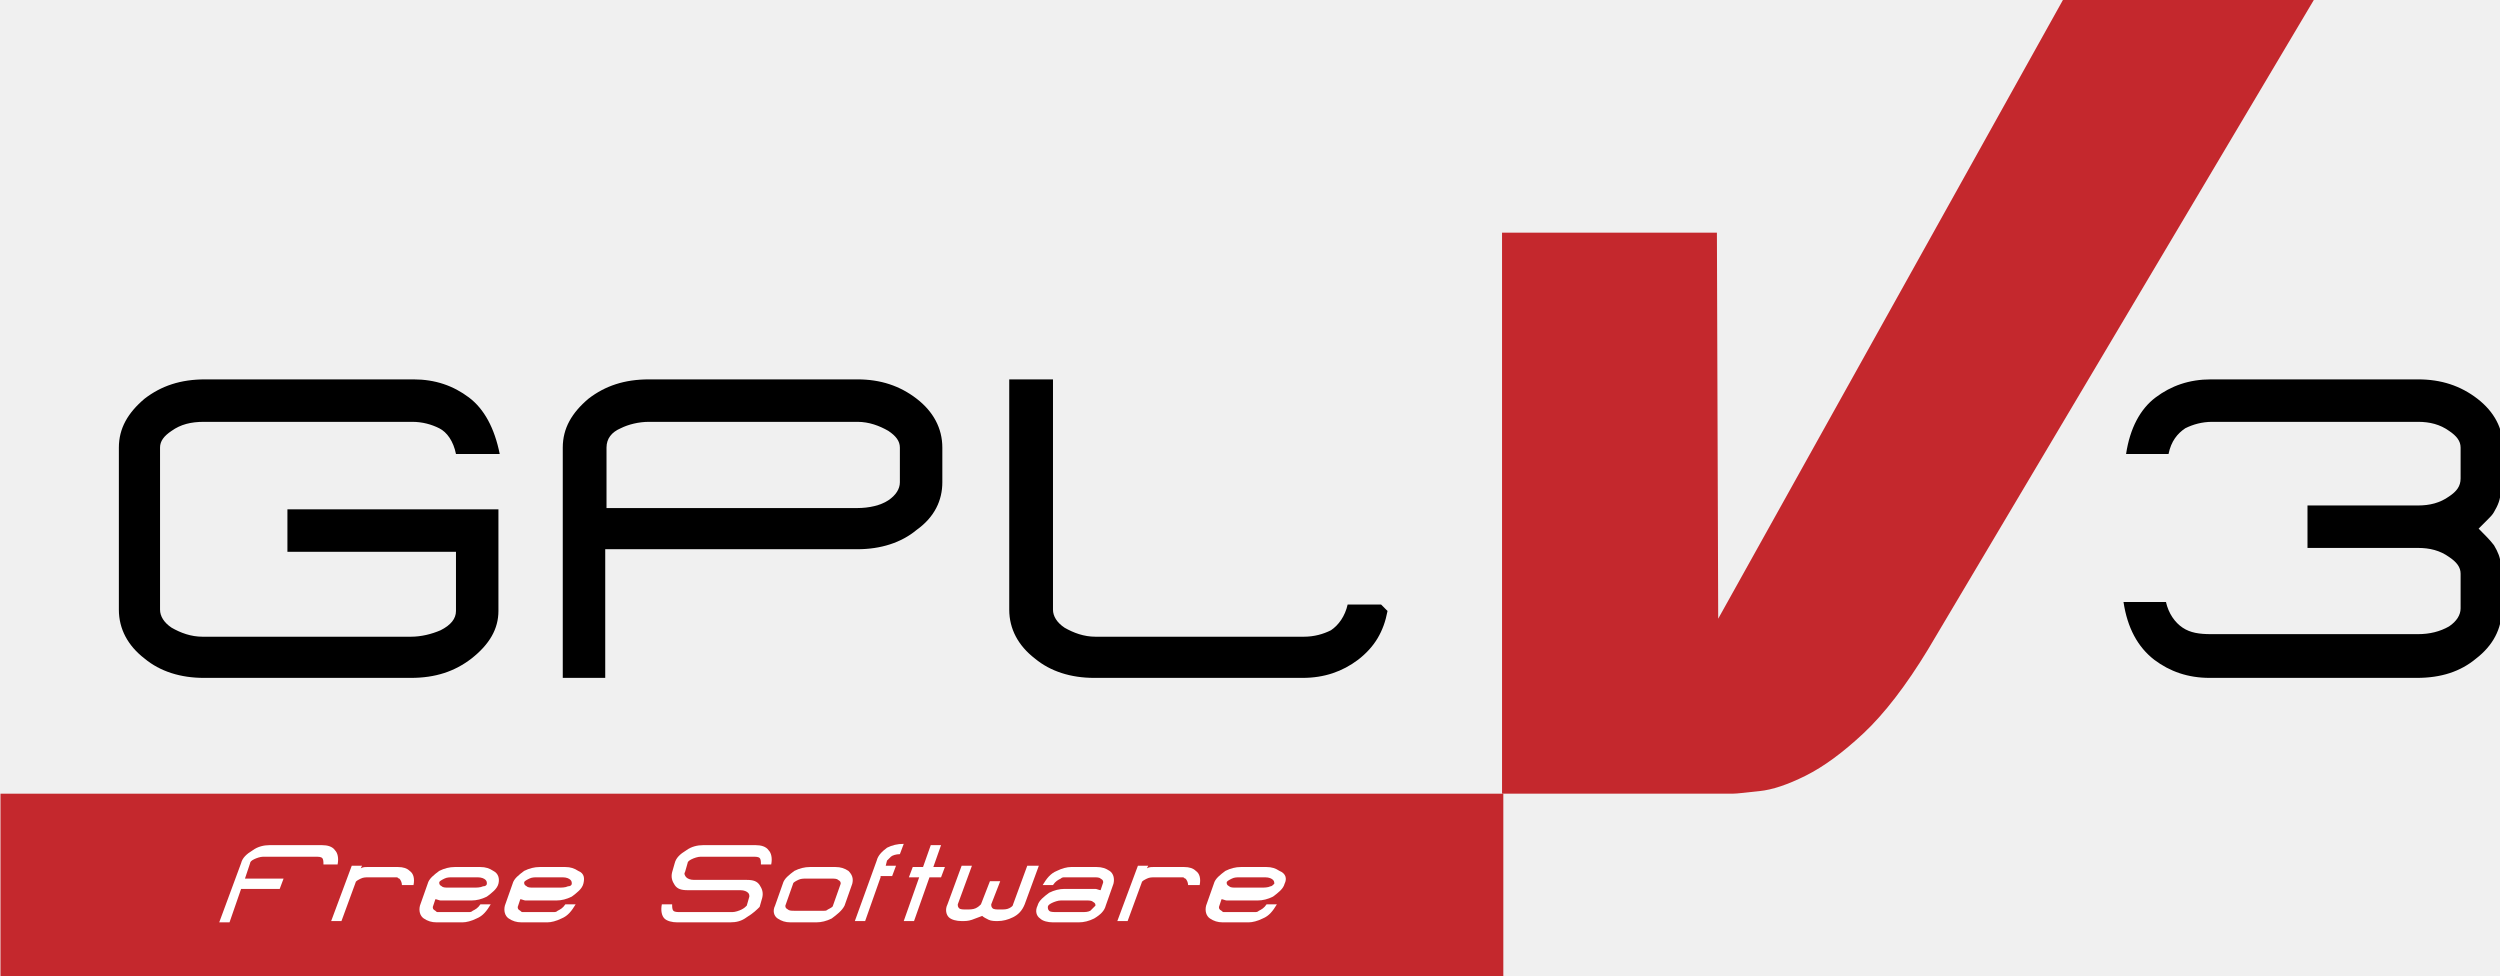
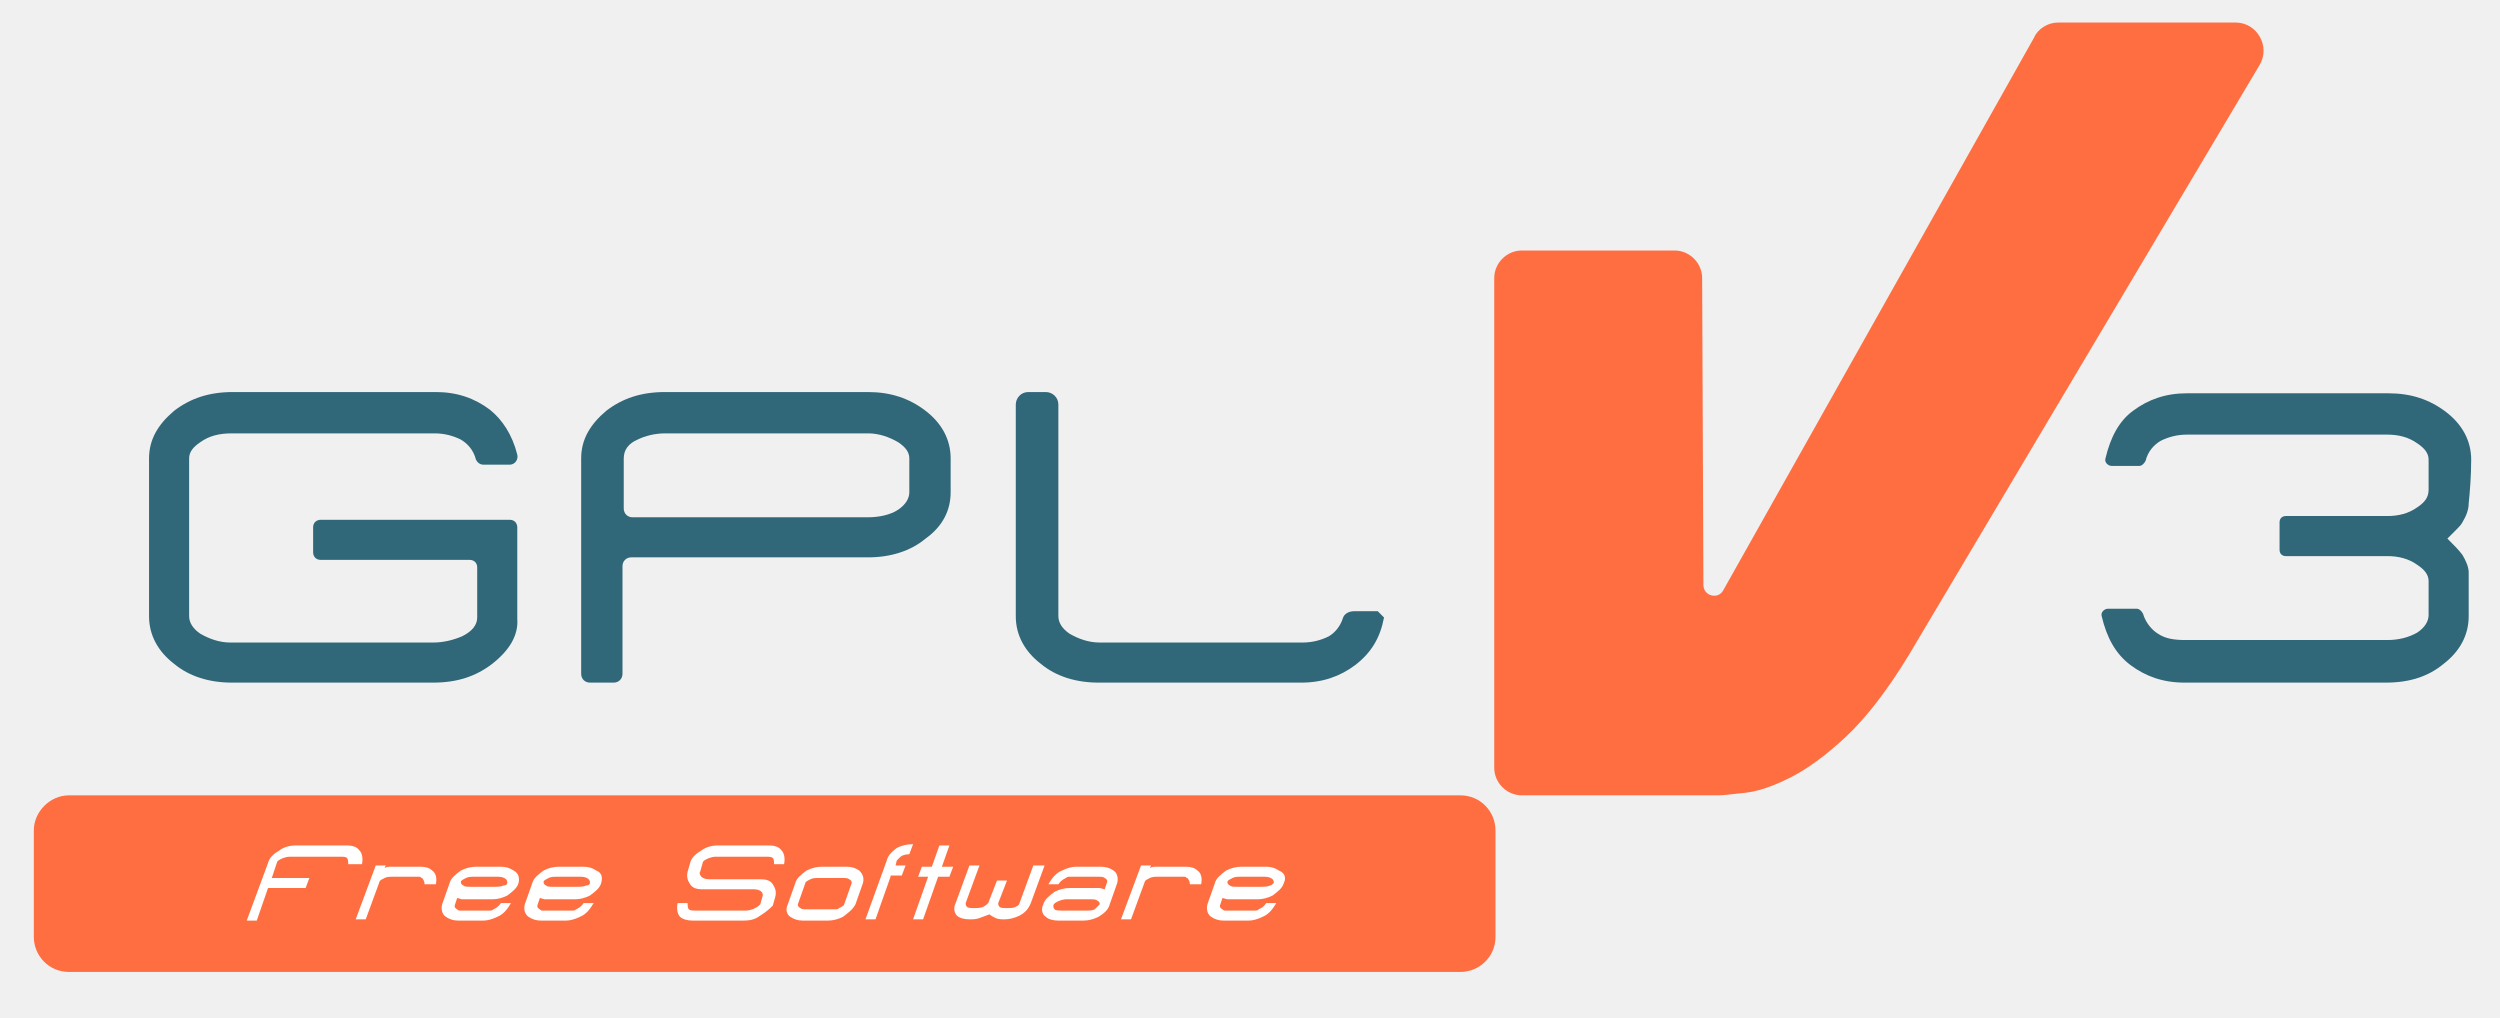
- <svg xmlns="http://www.w3.org/2000/svg" version="1.1" id="Capa_1" x="0px" y="0px" viewBox="0 0 194.3 75.8" style="enable-background:new 0 0 194.3 75.8;" xml:space="preserve">
+ <svg xmlns="http://www.w3.org/2000/svg" version="1.1" id="Capa_1" x="0px" y="0px" viewBox="0 0 199.6 81.2" style="enable-background:new 0 0 199.6 81.2;" xml:space="preserve">
  <style type="text/css">
- 	.st0{fill:#C4282D;}
+ 	.st0{fill:#FF6E40;}
	.st1{fill:#FFFFFF;}
+ 	.st2{fill:#316879;}
</style>
  <defs>
	
		</defs>
-   <g id="g87" transform="translate(3.438384,-105.2146)">
-     <g id="g89">
-       <path id="path91" class="st0" d="M156.9,105.2h19.5l-30,50.5c-1.7,2.8-3.4,5-5,6.5c-1.6,1.5-3.1,2.6-4.5,3.3    c-1.4,0.7-2.6,1.1-3.6,1.2c-1,0.1-1.7,0.2-2.1,0.2h-17.9v-43.6h16.7l0.1,30L156.9,105.2z" />
-     </g>
-     <g id="g93">
-       <rect id="rect95" x="-3.4" y="166.9" class="st0" width="116.8" height="14.2" />
-       <g id="g97">
-         <path id="path99" class="st1" d="M21.7,172.4c0-0.2,0-0.4-0.1-0.5h0c-0.1-0.1-0.3-0.1-0.5-0.1H17c-0.2,0-0.5,0.1-0.7,0.2     c-0.2,0.1-0.3,0.2-0.3,0.3l-0.4,1.2h3l-0.3,0.8h-3l-0.9,2.6h-0.8l1.7-4.6c0.1-0.4,0.4-0.7,0.9-1c0.4-0.3,0.9-0.4,1.3-0.4h4.1     c0.4,0,0.8,0.1,1,0.4c0.2,0.2,0.3,0.6,0.2,1.1H21.7L21.7,172.4z" />
-         <path id="path101" class="st1" d="M27.8,174c0-0.2-0.1-0.4-0.2-0.5c-0.1,0-0.1-0.1-0.2-0.1c-0.1,0-0.2,0-0.2,0h-2     c-0.2,0-0.4,0-0.6,0.1c-0.2,0.1-0.4,0.2-0.4,0.3l-1.1,3h-0.8l1.6-4.3h0.8l-0.1,0.2c0.2-0.1,0.3-0.1,0.5-0.1c0.1,0,0.3,0,0.4,0h2     c0.4,0,0.7,0.1,0.9,0.3c0.3,0.2,0.4,0.6,0.3,1.1L27.8,174L27.8,174z" />
-         <path id="path103" class="st1" d="M35.3,173.9c-0.1,0.4-0.5,0.7-0.9,1c-0.4,0.2-0.8,0.3-1.2,0.3h-2c-0.1,0-0.3,0-0.4,0     c-0.1,0-0.3-0.1-0.4-0.1l-0.2,0.6l0,0c0,0.1,0,0.2,0.2,0.3c0.1,0.1,0.1,0.1,0.2,0.1c0.1,0,0.2,0,0.2,0h2c0.1,0,0.2,0,0.2,0     c0.1,0,0.2,0,0.3-0.1c0.2-0.1,0.4-0.2,0.6-0.5h0.8c-0.3,0.5-0.6,0.9-1.1,1.1c-0.4,0.2-0.8,0.3-1.1,0.3h-2c-0.4,0-0.7-0.1-1-0.3     c-0.3-0.2-0.4-0.6-0.3-1l0.6-1.7c0.1-0.4,0.5-0.7,0.9-1c0.4-0.2,0.8-0.3,1.2-0.3h2c0.4,0,0.7,0.1,1,0.3     C35.3,173.1,35.4,173.5,35.3,173.9z M34.4,173.9c0-0.1,0-0.2-0.1-0.3c-0.1-0.1-0.3-0.2-0.6-0.2h-2c-0.2,0-0.4,0-0.6,0.1     c-0.2,0.1-0.4,0.2-0.4,0.3c0,0.1,0,0.2,0.2,0.3c0.1,0.1,0.3,0.1,0.5,0.1h2c0.2,0,0.5,0,0.7-0.1C34.3,174.1,34.4,174,34.4,173.9z" />
-         <path id="path105" class="st1" d="M41.9,173.9c-0.1,0.4-0.5,0.7-0.9,1c-0.4,0.2-0.8,0.3-1.2,0.3h-2c-0.1,0-0.3,0-0.4,0     c-0.1,0-0.3-0.1-0.4-0.1l-0.2,0.6l0,0c0,0.1,0,0.2,0.2,0.3c0.1,0.1,0.1,0.1,0.2,0.1c0.1,0,0.2,0,0.2,0h2c0.1,0,0.2,0,0.2,0     c0.1,0,0.2,0,0.3-0.1c0.2-0.1,0.4-0.2,0.6-0.5h0.8c-0.3,0.5-0.6,0.9-1.1,1.1c-0.4,0.2-0.8,0.3-1.1,0.3h-2c-0.4,0-0.7-0.1-1-0.3     c-0.3-0.2-0.4-0.6-0.3-1l0.6-1.7c0.1-0.4,0.5-0.7,0.9-1c0.4-0.2,0.8-0.3,1.2-0.3h2c0.4,0,0.7,0.1,1,0.3     C42,173.1,42,173.5,41.9,173.9z M41,173.9c0-0.1,0-0.2-0.1-0.3c-0.1-0.1-0.3-0.2-0.6-0.2h-2c-0.2,0-0.4,0-0.6,0.1     c-0.2,0.1-0.4,0.2-0.4,0.3c0,0.1,0,0.2,0.2,0.3c0.1,0.1,0.3,0.1,0.5,0.1h2c0.2,0,0.5,0,0.7-0.1C40.9,174.1,41,174,41,173.9z" />
-         <path id="path107" class="st1" d="M54.6,176.5c-0.4,0.3-0.8,0.4-1.3,0.4h-4.1c-0.4,0-0.8-0.1-1-0.3c-0.2-0.2-0.3-0.6-0.2-1.1h0.8     c0,0.2,0,0.4,0.1,0.5h0c0.1,0.1,0.3,0.1,0.5,0.1h4.1c0.2,0,0.5-0.1,0.7-0.2c0.2-0.1,0.3-0.2,0.4-0.3l0.2-0.7c0-0.1,0-0.2-0.1-0.3     c-0.1-0.1-0.3-0.2-0.6-0.2h-4.1c-0.5,0-0.8-0.1-1-0.4c-0.2-0.3-0.3-0.6-0.2-1l0.2-0.7c0.1-0.4,0.4-0.7,0.9-1     c0.4-0.3,0.9-0.4,1.3-0.4h4.1c0.4,0,0.8,0.1,1,0.4c0.2,0.2,0.3,0.6,0.2,1.1h-0.8c0-0.2,0-0.4-0.1-0.5h0c-0.1-0.1-0.3-0.1-0.5-0.1     h-4.1c-0.2,0-0.5,0.1-0.7,0.2c-0.2,0.1-0.3,0.2-0.3,0.3l-0.2,0.7c-0.1,0.1,0,0.3,0.1,0.4c0.1,0.1,0.3,0.2,0.6,0.2h4.1     c0.5,0,0.8,0.1,1,0.4c0.2,0.3,0.3,0.6,0.2,1l-0.2,0.7C55.4,175.9,55.1,176.2,54.6,176.5z" />
-         <path id="path109" class="st1" d="M61.2,176.6c-0.4,0.2-0.8,0.3-1.2,0.3h-2c-0.4,0-0.7-0.1-1-0.3c-0.3-0.2-0.4-0.6-0.2-1l0.6-1.7     c0.1-0.4,0.5-0.7,0.9-1c0.4-0.2,0.8-0.3,1.2-0.3h2c0.4,0,0.7,0.1,1,0.3c0.3,0.3,0.4,0.6,0.3,1l-0.6,1.7     C62,176,61.6,176.3,61.2,176.6z M61.9,173.9c0-0.1,0-0.2-0.2-0.3c-0.1-0.1-0.3-0.1-0.5-0.1h-2c-0.2,0-0.4,0-0.6,0.1     c-0.2,0.1-0.4,0.2-0.4,0.3l-0.6,1.7c0,0.1,0,0.2,0.2,0.3c0.1,0.1,0.3,0.1,0.5,0.1h2c0.1,0,0.2,0,0.3,0c0.1,0,0.2,0,0.3-0.1     c0.2-0.1,0.4-0.2,0.4-0.3L61.9,173.9z" />
-         <path id="path111" class="st1" d="M65,173.4l-1.2,3.4h-0.8l1.7-4.7c0.1-0.4,0.4-0.7,0.8-1c0.4-0.2,0.8-0.3,1.3-0.3l-0.3,0.8     c-0.3,0-0.6,0.1-0.7,0.2c-0.1,0.1-0.2,0.2-0.3,0.3l-0.1,0.4h0.8l-0.3,0.8H65z" />
-         <path id="path113" class="st1" d="M68.8,173.4l-1.2,3.4h-0.8l1.2-3.4h-0.8l0.3-0.8h0.8l0.6-1.7h0.8l-0.6,1.7H70l-0.3,0.8H68.8z" />
-         <path id="path115" class="st1" d="M75.3,176.5c-0.4,0.2-0.8,0.3-1.2,0.3c-0.2,0-0.5,0-0.7-0.1c-0.2-0.1-0.4-0.2-0.5-0.3     c-0.3,0.1-0.5,0.2-0.8,0.3c-0.3,0.1-0.5,0.1-0.8,0.1c-0.4,0-0.8-0.1-1-0.3c-0.2-0.2-0.3-0.6-0.1-1l1.1-3h0.8l-1.1,3     c0,0.1,0,0.2,0.1,0.3c0.1,0.1,0.3,0.1,0.6,0.1c0.2,0,0.5,0,0.7-0.1c0.2-0.1,0.3-0.2,0.4-0.3l0.7-1.8h0.8l-0.7,1.8     c0,0.1,0,0.2,0.1,0.3c0.1,0.1,0.3,0.1,0.6,0.1c0.3,0,0.5,0,0.7-0.1c0.2-0.1,0.3-0.2,0.3-0.3l1.1-3h0.9l-1.1,3     C76,176,75.7,176.3,75.3,176.5z" />
-         <path id="path117" class="st1" d="M81.6,176.6c-0.4,0.2-0.8,0.3-1.2,0.3h-2c-0.4,0-0.8-0.1-1-0.3c-0.3-0.2-0.4-0.6-0.2-1     c0.1-0.4,0.5-0.7,0.9-1c0.4-0.2,0.8-0.3,1.2-0.3h2c0.1,0,0.2,0,0.4,0c0.1,0,0.3,0.1,0.4,0.1l0.2-0.6c0-0.1,0-0.2-0.2-0.3     c-0.1-0.1-0.3-0.1-0.5-0.1h-2c-0.1,0-0.2,0-0.3,0c-0.1,0-0.2,0-0.3,0.1c-0.2,0.1-0.4,0.2-0.6,0.5h-0.8c0.3-0.5,0.6-0.9,1.1-1.1     c0.4-0.2,0.8-0.3,1.1-0.3h2c0.4,0,0.7,0.1,1,0.3c0.3,0.2,0.4,0.6,0.3,1l-0.6,1.7C82.4,176,82.1,176.3,81.6,176.6z M81.7,175.6     c0-0.1,0-0.2-0.2-0.3c-0.1-0.1-0.3-0.1-0.5-0.1h-2c-0.2,0-0.5,0.1-0.7,0.2c-0.2,0.1-0.3,0.2-0.3,0.3c0,0.1,0,0.2,0.1,0.3     c0.1,0.1,0.3,0.1,0.6,0.1h2c0.2,0,0.4,0,0.6-0.1C81.5,175.8,81.6,175.7,81.7,175.6z" />
-         <path id="path119" class="st1" d="M88.9,174c0-0.2-0.1-0.4-0.2-0.5c-0.1,0-0.1-0.1-0.2-0.1c-0.1,0-0.2,0-0.2,0h-2     c-0.2,0-0.4,0-0.6,0.1c-0.2,0.1-0.4,0.2-0.4,0.3l-1.1,3h-0.8l1.6-4.3h0.8l-0.1,0.2c0.2-0.1,0.3-0.1,0.5-0.1c0.1,0,0.3,0,0.4,0h2     c0.4,0,0.7,0.1,0.9,0.3c0.3,0.2,0.4,0.6,0.3,1.1L88.9,174L88.9,174z" />
-         <path id="path121" class="st1" d="M96.4,173.9c-0.1,0.4-0.5,0.7-0.9,1c-0.4,0.2-0.8,0.3-1.2,0.3h-2c-0.1,0-0.3,0-0.4,0     c-0.1,0-0.3-0.1-0.4-0.1l-0.2,0.6l0,0c0,0.1,0,0.2,0.2,0.3c0.1,0.1,0.1,0.1,0.2,0.1c0.1,0,0.2,0,0.2,0h2c0.1,0,0.2,0,0.2,0     c0.1,0,0.2,0,0.3-0.1c0.2-0.1,0.4-0.2,0.6-0.5h0.8c-0.3,0.5-0.6,0.9-1.1,1.1c-0.4,0.2-0.8,0.3-1.1,0.3h-2c-0.4,0-0.7-0.1-1-0.3     c-0.3-0.2-0.4-0.6-0.3-1l0.6-1.7c0.1-0.4,0.5-0.7,0.9-1c0.4-0.2,0.8-0.3,1.2-0.3h2c0.4,0,0.7,0.1,1,0.3     C96.5,173.1,96.6,173.5,96.4,173.9z M95.6,173.9c0-0.1,0-0.2-0.1-0.3c-0.1-0.1-0.3-0.2-0.6-0.2h-2c-0.2,0-0.4,0-0.6,0.1     c-0.2,0.1-0.4,0.2-0.4,0.3c0,0.1,0,0.2,0.2,0.3c0.1,0.1,0.3,0.1,0.5,0.1h2c0.2,0,0.5,0,0.7-0.1C95.4,174.1,95.5,174,95.6,173.9z" />
-       </g>
-     </g>
-     <g id="g123">
-       <path id="path125" d="M33.2,156.4c-1.3,1-2.8,1.5-4.7,1.5H12.4c-1.8,0-3.4-0.5-4.6-1.5c-1.3-1-2-2.3-2-3.8V140    c0-1.5,0.7-2.7,2-3.8c1.3-1,2.8-1.5,4.7-1.5h16.2c1.7,0,3.1,0.5,4.3,1.4c1.2,0.9,2,2.4,2.4,4.4H32c-0.2-1-0.7-1.7-1.3-2    c-0.6-0.3-1.3-0.5-2.1-0.5H12.4c-1,0-1.8,0.2-2.5,0.7c-0.6,0.4-0.9,0.8-0.9,1.3v12.6c0,0.5,0.3,1,0.9,1.4l0,0    c0.7,0.4,1.5,0.7,2.4,0.7h16.2c0.8,0,1.6-0.2,2.3-0.5c0.8-0.4,1.2-0.9,1.2-1.5v-4.6H18.9v-3.3h16.4v7.9    C35.3,154.1,34.6,155.3,33.2,156.4z" />
-       <path id="path127" d="M67.8,146.4c-1.2,1-2.8,1.5-4.6,1.5H43.6v10h-3.3V140c0-1.5,0.7-2.7,2-3.8c1.3-1,2.8-1.5,4.7-1.5h16.2    c1.8,0,3.3,0.5,4.6,1.5c1.3,1,2,2.3,2,3.8v2.7C69.8,144.1,69.2,145.4,67.8,146.4z M66.5,140c0-0.5-0.3-0.9-0.9-1.3    c-0.7-0.4-1.5-0.7-2.4-0.7H47c-0.8,0-1.6,0.2-2.2,0.5c-0.7,0.3-1.1,0.8-1.1,1.5v4.7h19.5c0.9,0,1.8-0.2,2.4-0.6    c0.6-0.4,0.9-0.9,0.9-1.4V140z" />
-       <path id="path129" d="M104.4,152.7c-0.3,1.6-1,2.8-2.3,3.8c-1.2,0.9-2.6,1.4-4.3,1.4H81.6c-1.8,0-3.4-0.5-4.6-1.5    c-1.3-1-2-2.3-2-3.8v-17.9h3.4v17.9c0,0.5,0.3,1,0.9,1.4l0,0c0.7,0.4,1.5,0.7,2.4,0.7h16.2c0.8,0,1.5-0.2,2.1-0.5h0    c0.6-0.4,1.1-1.1,1.3-2h2.6L104.4,152.7z" />
-     </g>
-     <g id="g131">
-       <path id="path133" d="M191,152.6c0,1.5-0.7,2.8-2,3.8c-1.2,1-2.7,1.5-4.6,1.5h-16.1c-1.7,0-3.1-0.5-4.3-1.4    c-1.3-1-2.1-2.5-2.4-4.5h3.3c0.2,0.9,0.7,1.6,1.3,2h0c0.6,0.4,1.3,0.5,2.2,0.5h16.1c0.9,0,1.7-0.2,2.4-0.6    c0.6-0.4,0.9-0.9,0.9-1.4v-2.7c0-0.5-0.3-0.9-0.9-1.3c-0.7-0.5-1.5-0.7-2.4-0.7h-8.6v-3.3h8.6c0.9,0,1.7-0.2,2.4-0.7    c0.6-0.4,0.9-0.8,0.9-1.4V140c0-0.5-0.3-0.9-0.9-1.3c-0.7-0.5-1.5-0.7-2.4-0.7h-16c-0.8,0-1.5,0.2-2.1,0.5h0c-0.6,0.4-1.1,1-1.3,2    h-3.3c0.3-2,1.1-3.5,2.3-4.4c1.2-0.9,2.6-1.4,4.3-1.4h16.1c1.8,0,3.3,0.5,4.6,1.5c1.3,1,2,2.3,2,3.8c0,1.3-0.1,2.5-0.2,3.5    c0,0.5-0.2,1-0.5,1.5c-0.1,0.2-0.3,0.4-0.5,0.6c-0.2,0.2-0.4,0.4-0.7,0.7c0.5,0.5,0.9,0.9,1.2,1.3c0.3,0.5,0.5,1,0.5,1.4    C191,150.1,191,151.3,191,152.6z" />
-     </g>
+   <g>
+     <path class="st0" d="M164.3,1.8h14.2c1.7,0,2.8,1.9,1.9,3.4l-28,47.1c-1.7,2.8-3.4,5-5,6.5s-3.1,2.6-4.5,3.3s-2.6,1.1-3.6,1.2   c-1,0.1-1.7,0.2-2.1,0.2h-15.7c-1.2,0-2.2-1-2.2-2.2V22.2c0-1.2,1-2.2,2.2-2.2h12.2c1.2,0,2.2,1,2.2,2.2l0.1,24.5   c0,0.9,1.2,1.2,1.6,0.4L162.4,3C162.7,2.3,163.5,1.8,164.3,1.8z" />
+     <path class="st0" d="M5.5,63.5h111.1c1.6,0,2.8,1.3,2.8,2.8v8.5c0,1.6-1.3,2.8-2.8,2.8H5.5c-1.6,0-2.8-1.3-2.8-2.8v-8.5   C2.7,64.8,4,63.5,5.5,63.5z" />
+     <path class="st1" d="M27.8,69c0-0.2,0-0.4-0.1-0.5s-0.3-0.1-0.5-0.1h-4.1c-0.2,0-0.5,0.1-0.7,0.2c-0.2,0.1-0.3,0.2-0.3,0.3   l-0.4,1.2h3l-0.3,0.8h-3l-0.9,2.6h-0.8l1.7-4.6c0.1-0.4,0.4-0.7,0.9-1c0.4-0.3,0.9-0.4,1.3-0.4h4.1c0.4,0,0.8,0.1,1,0.4   c0.2,0.2,0.3,0.6,0.2,1.1H27.8z" />
+     <path class="st1" d="M33.9,70.6c0-0.2-0.1-0.4-0.2-0.5c-0.1,0-0.1-0.1-0.2-0.1s-0.2,0-0.2,0h-2c-0.2,0-0.4,0-0.6,0.1   s-0.4,0.2-0.4,0.3l-1.1,3h-0.8l1.6-4.3h0.8l-0.1,0.2c0.2-0.1,0.3-0.1,0.5-0.1c0.1,0,0.3,0,0.4,0h2c0.4,0,0.7,0.1,0.9,0.3   c0.3,0.2,0.4,0.6,0.3,1.1H33.9z" />
+     <path class="st1" d="M41.4,70.5c-0.1,0.4-0.5,0.7-0.9,1c-0.4,0.2-0.8,0.3-1.2,0.3h-2c-0.1,0-0.3,0-0.4,0c-0.1,0-0.3-0.1-0.4-0.1   l-0.2,0.6c0,0.1,0,0.2,0.2,0.3c0.1,0.1,0.1,0.1,0.2,0.1c0.1,0,0.2,0,0.2,0h2c0.1,0,0.2,0,0.2,0c0.1,0,0.2,0,0.3-0.1   c0.2-0.1,0.4-0.2,0.6-0.5h0.8c-0.3,0.5-0.6,0.9-1.1,1.1c-0.4,0.2-0.8,0.3-1.1,0.3h-2c-0.4,0-0.7-0.1-1-0.3s-0.4-0.6-0.3-1l0.6-1.7   c0.1-0.4,0.5-0.7,0.9-1c0.4-0.2,0.8-0.3,1.2-0.3h2c0.4,0,0.7,0.1,1,0.3C41.4,69.7,41.5,70.1,41.4,70.5z M40.5,70.5   c0-0.1,0-0.2-0.1-0.3S40.1,70,39.8,70h-2c-0.2,0-0.4,0-0.6,0.1s-0.4,0.2-0.4,0.3s0,0.2,0.2,0.3c0.1,0.1,0.3,0.1,0.5,0.1h2   c0.2,0,0.5,0,0.7-0.1C40.4,70.7,40.5,70.6,40.5,70.5z" />
+     <path class="st1" d="M48,70.5c-0.1,0.4-0.5,0.7-0.9,1c-0.4,0.2-0.8,0.3-1.2,0.3h-2c-0.1,0-0.3,0-0.4,0c-0.1,0-0.3-0.1-0.4-0.1   l-0.2,0.6c0,0.1,0,0.2,0.2,0.3c0.1,0.1,0.1,0.1,0.2,0.1c0.1,0,0.2,0,0.2,0h2c0.1,0,0.2,0,0.2,0c0.1,0,0.2,0,0.3-0.1   c0.2-0.1,0.4-0.2,0.6-0.5h0.8c-0.3,0.5-0.6,0.9-1.1,1.1c-0.4,0.2-0.8,0.3-1.1,0.3h-2c-0.4,0-0.7-0.1-1-0.3s-0.4-0.6-0.3-1l0.6-1.7   c0.1-0.4,0.5-0.7,0.9-1c0.4-0.2,0.8-0.3,1.2-0.3h2c0.4,0,0.7,0.1,1,0.3C48.1,69.7,48.1,70.1,48,70.5z M47.1,70.5   c0-0.1,0-0.2-0.1-0.3S46.7,70,46.4,70h-2c-0.2,0-0.4,0-0.6,0.1c-0.2,0.1-0.4,0.2-0.4,0.3s0,0.2,0.2,0.3c0.1,0.1,0.3,0.1,0.5,0.1h2   c0.2,0,0.5,0,0.7-0.1C47,70.7,47.1,70.6,47.1,70.5z" />
+     <path class="st1" d="M60.7,73.1c-0.4,0.3-0.8,0.4-1.3,0.4h-4.1c-0.4,0-0.8-0.1-1-0.3s-0.3-0.6-0.2-1.1h0.8c0,0.2,0,0.4,0.1,0.5   s0.3,0.1,0.5,0.1h4.1c0.2,0,0.5-0.1,0.7-0.2c0.2-0.1,0.3-0.2,0.4-0.3l0.2-0.7c0-0.1,0-0.2-0.1-0.3S60.5,71,60.2,71h-4.1   c-0.5,0-0.8-0.1-1-0.4c-0.2-0.3-0.3-0.6-0.2-1l0.2-0.7c0.1-0.4,0.4-0.7,0.9-1c0.4-0.3,0.9-0.4,1.3-0.4h4.1c0.4,0,0.8,0.1,1,0.4   c0.2,0.2,0.3,0.6,0.2,1.1h-0.8c0-0.2,0-0.4-0.1-0.5s-0.3-0.1-0.5-0.1h-4.1c-0.2,0-0.5,0.1-0.7,0.2c-0.2,0.1-0.3,0.2-0.3,0.3   l-0.2,0.7c-0.1,0.1,0,0.3,0.1,0.4c0.1,0.1,0.3,0.2,0.6,0.2h4.1c0.5,0,0.8,0.1,1,0.4c0.2,0.3,0.3,0.6,0.2,1l-0.2,0.7   C61.5,72.5,61.2,72.8,60.7,73.1z" />
+     <path class="st1" d="M67.3,73.2c-0.4,0.2-0.8,0.3-1.2,0.3h-2c-0.4,0-0.7-0.1-1-0.3s-0.4-0.6-0.2-1l0.6-1.7c0.1-0.4,0.5-0.7,0.9-1   c0.4-0.2,0.8-0.3,1.2-0.3h2c0.4,0,0.7,0.1,1,0.3c0.3,0.3,0.4,0.6,0.3,1l-0.6,1.7C68.1,72.6,67.7,72.9,67.3,73.2z M68,70.5   c0-0.1,0-0.2-0.2-0.3c-0.1-0.1-0.3-0.1-0.5-0.1h-2c-0.2,0-0.4,0-0.6,0.1s-0.4,0.2-0.4,0.3l-0.6,1.7c0,0.1,0,0.2,0.2,0.3   c0.1,0.1,0.3,0.1,0.5,0.1h2c0.1,0,0.2,0,0.3,0c0.1,0,0.2,0,0.3-0.1c0.2-0.1,0.4-0.2,0.4-0.3L68,70.5z" />
+     <path class="st1" d="M71.1,70l-1.2,3.4h-0.8l1.7-4.7c0.1-0.4,0.4-0.7,0.8-1c0.4-0.2,0.8-0.3,1.3-0.3l-0.3,0.8   c-0.3,0-0.6,0.1-0.7,0.2c-0.1,0.1-0.2,0.2-0.3,0.3l-0.1,0.4h0.8L72,69.9h-0.9V70z" />
+     <polygon class="st1" points="74.9,70 73.7,73.4 72.9,73.4 74.1,70 73.3,70 73.6,69.2 74.4,69.2 75,67.5 75.8,67.5 75.2,69.2   76.1,69.2 75.8,70  " />
+     <path class="st1" d="M81.4,73.1c-0.4,0.2-0.8,0.3-1.2,0.3c-0.2,0-0.5,0-0.7-0.1S79.1,73.1,79,73c-0.3,0.1-0.5,0.2-0.8,0.3   s-0.5,0.1-0.8,0.1c-0.4,0-0.8-0.1-1-0.3s-0.3-0.6-0.1-1l1.1-3h0.8l-1.1,3c0,0.1,0,0.2,0.1,0.3s0.3,0.1,0.6,0.1c0.2,0,0.5,0,0.7-0.1   s0.3-0.2,0.4-0.3l0.7-1.8h0.8l-0.7,1.8c0,0.1,0,0.2,0.1,0.3s0.3,0.1,0.6,0.1c0.3,0,0.5,0,0.7-0.1s0.3-0.2,0.3-0.3l1.1-3h0.9l-1.1,3   C82.1,72.6,81.8,72.9,81.4,73.1z" />
+     <path class="st1" d="M87.7,73.2c-0.4,0.2-0.8,0.3-1.2,0.3h-2c-0.4,0-0.8-0.1-1-0.3c-0.3-0.2-0.4-0.6-0.2-1c0.1-0.4,0.5-0.7,0.9-1   c0.4-0.2,0.8-0.3,1.2-0.3h2c0.1,0,0.2,0,0.4,0c0.1,0,0.3,0.1,0.4,0.1l0.2-0.6c0-0.1,0-0.2-0.2-0.3C88.1,70,87.9,70,87.7,70h-2   c-0.1,0-0.2,0-0.3,0c-0.1,0-0.2,0-0.3,0.1c-0.2,0.1-0.4,0.2-0.6,0.5h-0.8c0.3-0.5,0.6-0.9,1.1-1.1c0.4-0.2,0.8-0.3,1.1-0.3h2   c0.4,0,0.7,0.1,1,0.3s0.4,0.6,0.3,1l-0.6,1.7C88.5,72.6,88.2,72.9,87.7,73.2z M87.8,72.2c0-0.1,0-0.2-0.2-0.3   c-0.1-0.1-0.3-0.1-0.5-0.1h-2c-0.2,0-0.5,0.1-0.7,0.2c-0.2,0.1-0.3,0.2-0.3,0.3s0,0.2,0.1,0.3s0.3,0.1,0.6,0.1h2   c0.2,0,0.4,0,0.6-0.1C87.6,72.4,87.7,72.3,87.8,72.2z" />
+     <path class="st1" d="M95,70.6c0-0.2-0.1-0.4-0.2-0.5c-0.1,0-0.1-0.1-0.2-0.1s-0.2,0-0.2,0h-2c-0.2,0-0.4,0-0.6,0.1   s-0.4,0.2-0.4,0.3l-1.1,3h-0.8l1.6-4.3h0.8l-0.1,0.2c0.2-0.1,0.3-0.1,0.5-0.1c0.1,0,0.3,0,0.4,0h2c0.4,0,0.7,0.1,0.9,0.3   c0.3,0.2,0.4,0.6,0.3,1.1H95z" />
+     <path class="st1" d="M102.5,70.5c-0.1,0.4-0.5,0.7-0.9,1c-0.4,0.2-0.8,0.3-1.2,0.3h-2c-0.1,0-0.3,0-0.4,0s-0.3-0.1-0.4-0.1   l-0.2,0.6c0,0.1,0,0.2,0.2,0.3c0.1,0.1,0.1,0.1,0.2,0.1s0.2,0,0.2,0h2c0.1,0,0.2,0,0.2,0c0.1,0,0.2,0,0.3-0.1   c0.2-0.1,0.4-0.2,0.6-0.5h0.8c-0.3,0.5-0.6,0.9-1.1,1.1c-0.4,0.2-0.8,0.3-1.1,0.3h-2c-0.4,0-0.7-0.1-1-0.3s-0.4-0.6-0.3-1l0.6-1.7   c0.1-0.4,0.5-0.7,0.9-1c0.4-0.2,0.8-0.3,1.2-0.3h2c0.4,0,0.7,0.1,1,0.3C102.6,69.7,102.7,70.1,102.5,70.5z M101.7,70.5   c0-0.1,0-0.2-0.1-0.3S101.3,70,101,70h-2c-0.2,0-0.4,0-0.6,0.1S98,70.3,98,70.4s0,0.2,0.2,0.3c0.1,0.1,0.3,0.1,0.5,0.1h2   c0.2,0,0.5,0,0.7-0.1C101.5,70.7,101.6,70.6,101.7,70.5z" />
+     <path class="st2" d="M39.3,53c-1.3,1-2.8,1.5-4.7,1.5H18.5c-1.8,0-3.4-0.5-4.6-1.5c-1.3-1-2-2.3-2-3.8V36.6c0-1.5,0.7-2.7,2-3.8   c1.3-1,2.8-1.5,4.7-1.5h16.2c1.7,0,3.1,0.5,4.3,1.4c1,0.8,1.8,2,2.2,3.6c0.1,0.4-0.2,0.8-0.6,0.8h-2.1c-0.3,0-0.5-0.2-0.6-0.4   c-0.2-0.8-0.7-1.3-1.2-1.6c-0.6-0.3-1.3-0.5-2.1-0.5H18.5c-1,0-1.8,0.2-2.5,0.7c-0.6,0.4-0.9,0.8-0.9,1.3v12.6c0,0.5,0.3,1,0.9,1.4   c0.7,0.4,1.5,0.7,2.4,0.7h16.2c0.8,0,1.6-0.2,2.3-0.5c0.8-0.4,1.2-0.9,1.2-1.5v-4c0-0.4-0.3-0.6-0.6-0.6H25.6   c-0.4,0-0.6-0.3-0.6-0.6v-2c0-0.4,0.3-0.6,0.6-0.6h15.1c0.4,0,0.6,0.3,0.6,0.6v7.3C41.4,50.7,40.7,51.9,39.3,53z" />
+     <path class="st2" d="M73.9,43c-1.2,1-2.8,1.5-4.6,1.5H50.4c-0.4,0-0.7,0.3-0.7,0.7v8.6c0,0.4-0.3,0.7-0.7,0.7h-1.9   c-0.4,0-0.7-0.3-0.7-0.7V36.6c0-1.5,0.7-2.7,2-3.8c1.3-1,2.8-1.5,4.7-1.5h16.2c1.8,0,3.3,0.5,4.6,1.5s2,2.3,2,3.8v2.7   C75.9,40.7,75.3,42,73.9,43z M72.6,36.6c0-0.5-0.3-0.9-0.9-1.3c-0.7-0.4-1.5-0.7-2.4-0.7H53.1c-0.8,0-1.6,0.2-2.2,0.5   c-0.7,0.3-1.1,0.8-1.1,1.5v4c0,0.4,0.3,0.7,0.7,0.7h18.8c0.9,0,1.8-0.2,2.4-0.6c0.6-0.4,0.9-0.9,0.9-1.4V36.6z" />
+     <path class="st2" d="M110.5,49.3c-0.3,1.6-1,2.8-2.3,3.8c-1.2,0.9-2.6,1.4-4.3,1.4H87.7c-1.8,0-3.4-0.5-4.6-1.5c-1.3-1-2-2.3-2-3.8   V32.3c0-0.5,0.4-1,1-1h1.4c0.5,0,1,0.4,1,1v16.9c0,0.5,0.3,1,0.9,1.4c0.7,0.4,1.5,0.7,2.4,0.7H104c0.8,0,1.5-0.2,2.1-0.5   c0.5-0.3,0.9-0.8,1.1-1.4c0.1-0.4,0.5-0.6,0.9-0.6h1.9L110.5,49.3z" />
+     <path class="st2" d="M197.1,49.2c0,1.5-0.7,2.8-2,3.8c-1.2,1-2.7,1.5-4.6,1.5h-16.1c-1.7,0-3.1-0.5-4.3-1.4   c-1.2-0.9-1.9-2.2-2.3-3.9c-0.1-0.3,0.2-0.6,0.5-0.6h2.3c0.2,0,0.4,0.2,0.5,0.4c0.2,0.7,0.7,1.3,1.2,1.6c0.6,0.4,1.3,0.5,2.2,0.5   h16.1c0.9,0,1.7-0.2,2.4-0.6c0.6-0.4,0.9-0.9,0.9-1.4v-2.7c0-0.5-0.3-0.9-0.9-1.3c-0.7-0.5-1.5-0.7-2.4-0.7h-8.1   c-0.3,0-0.5-0.2-0.5-0.5v-2.2c0-0.3,0.2-0.5,0.5-0.5h8.1c0.9,0,1.7-0.2,2.4-0.7c0.6-0.4,0.9-0.8,0.9-1.4v-2.4   c0-0.5-0.3-0.9-0.9-1.3c-0.7-0.5-1.5-0.7-2.4-0.7h-16c-0.8,0-1.5,0.2-2.1,0.5c-0.5,0.3-1,0.8-1.2,1.6c-0.1,0.2-0.3,0.4-0.5,0.4   h-2.2c-0.3,0-0.6-0.3-0.5-0.6c0.4-1.7,1.1-3,2.2-3.8c1.2-0.9,2.6-1.4,4.3-1.4h16.1c1.8,0,3.3,0.5,4.6,1.5c1.3,1,2,2.3,2,3.8   c0,1.3-0.1,2.5-0.2,3.5c0,0.5-0.2,1-0.5,1.5c-0.1,0.2-0.3,0.4-0.5,0.6c-0.2,0.2-0.4,0.4-0.7,0.7c0.5,0.5,0.9,0.9,1.2,1.3   c0.3,0.5,0.5,1,0.5,1.4C197.1,46.7,197.1,47.9,197.1,49.2z" />
  </g>
</svg>
